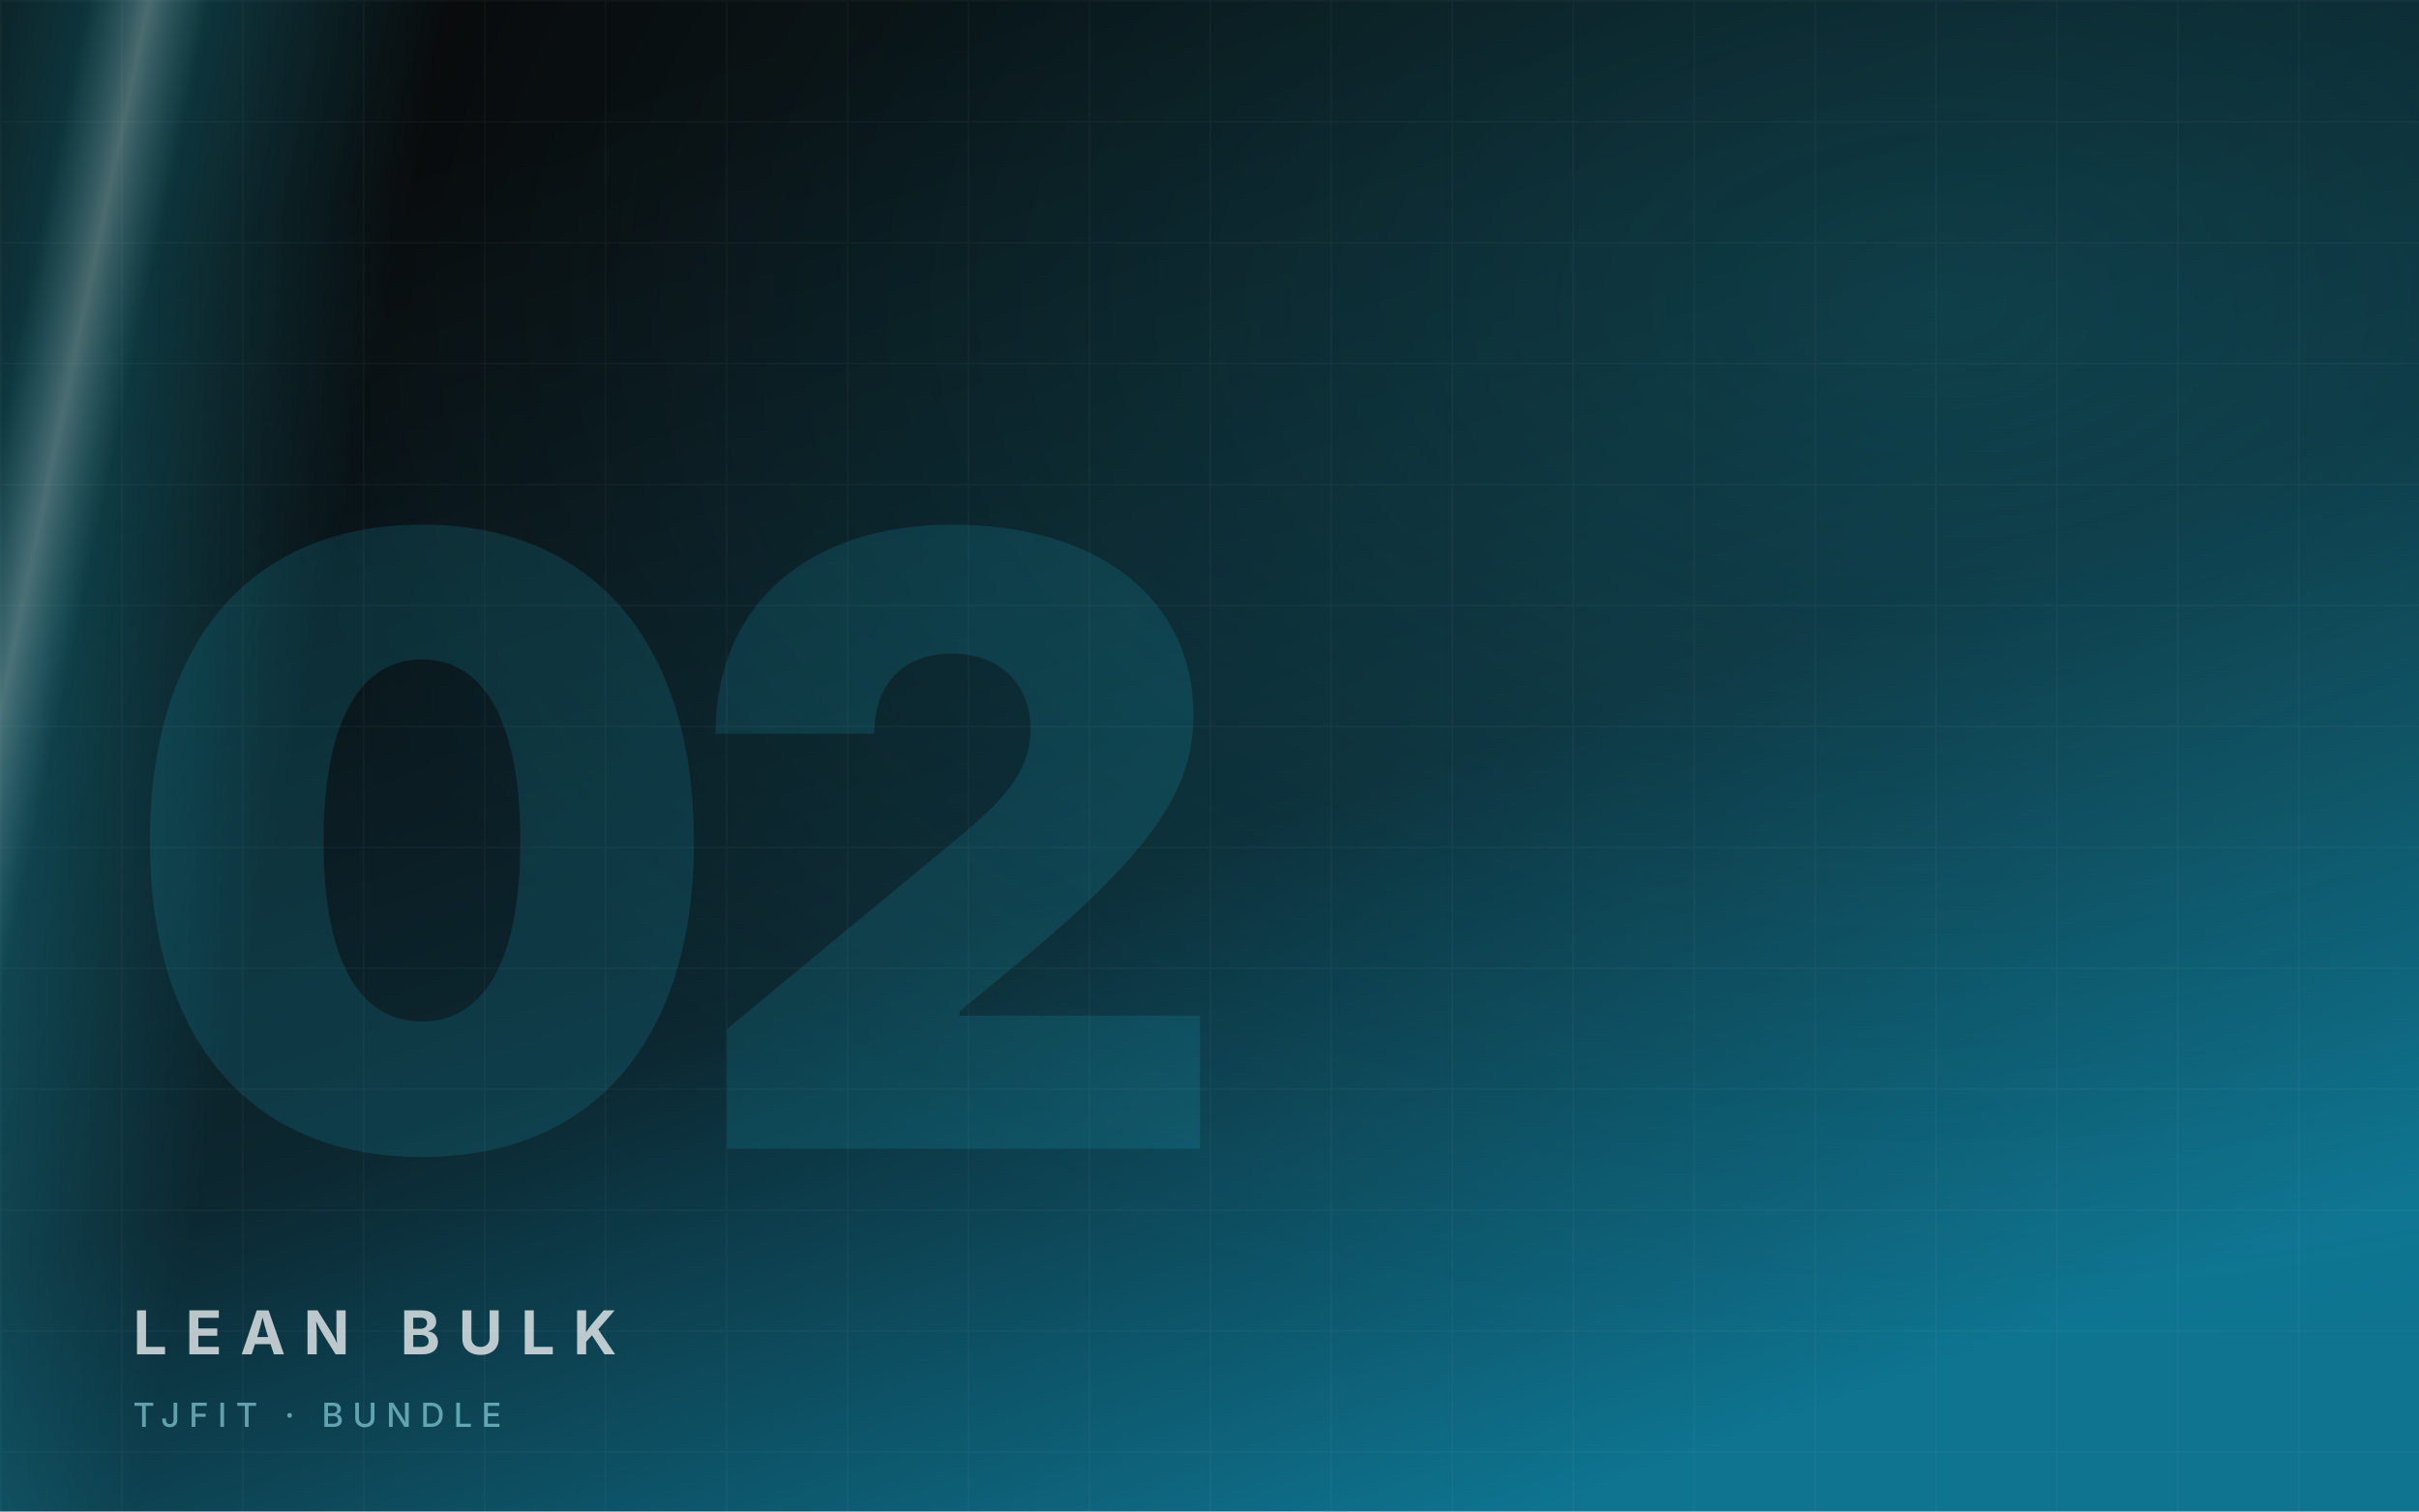
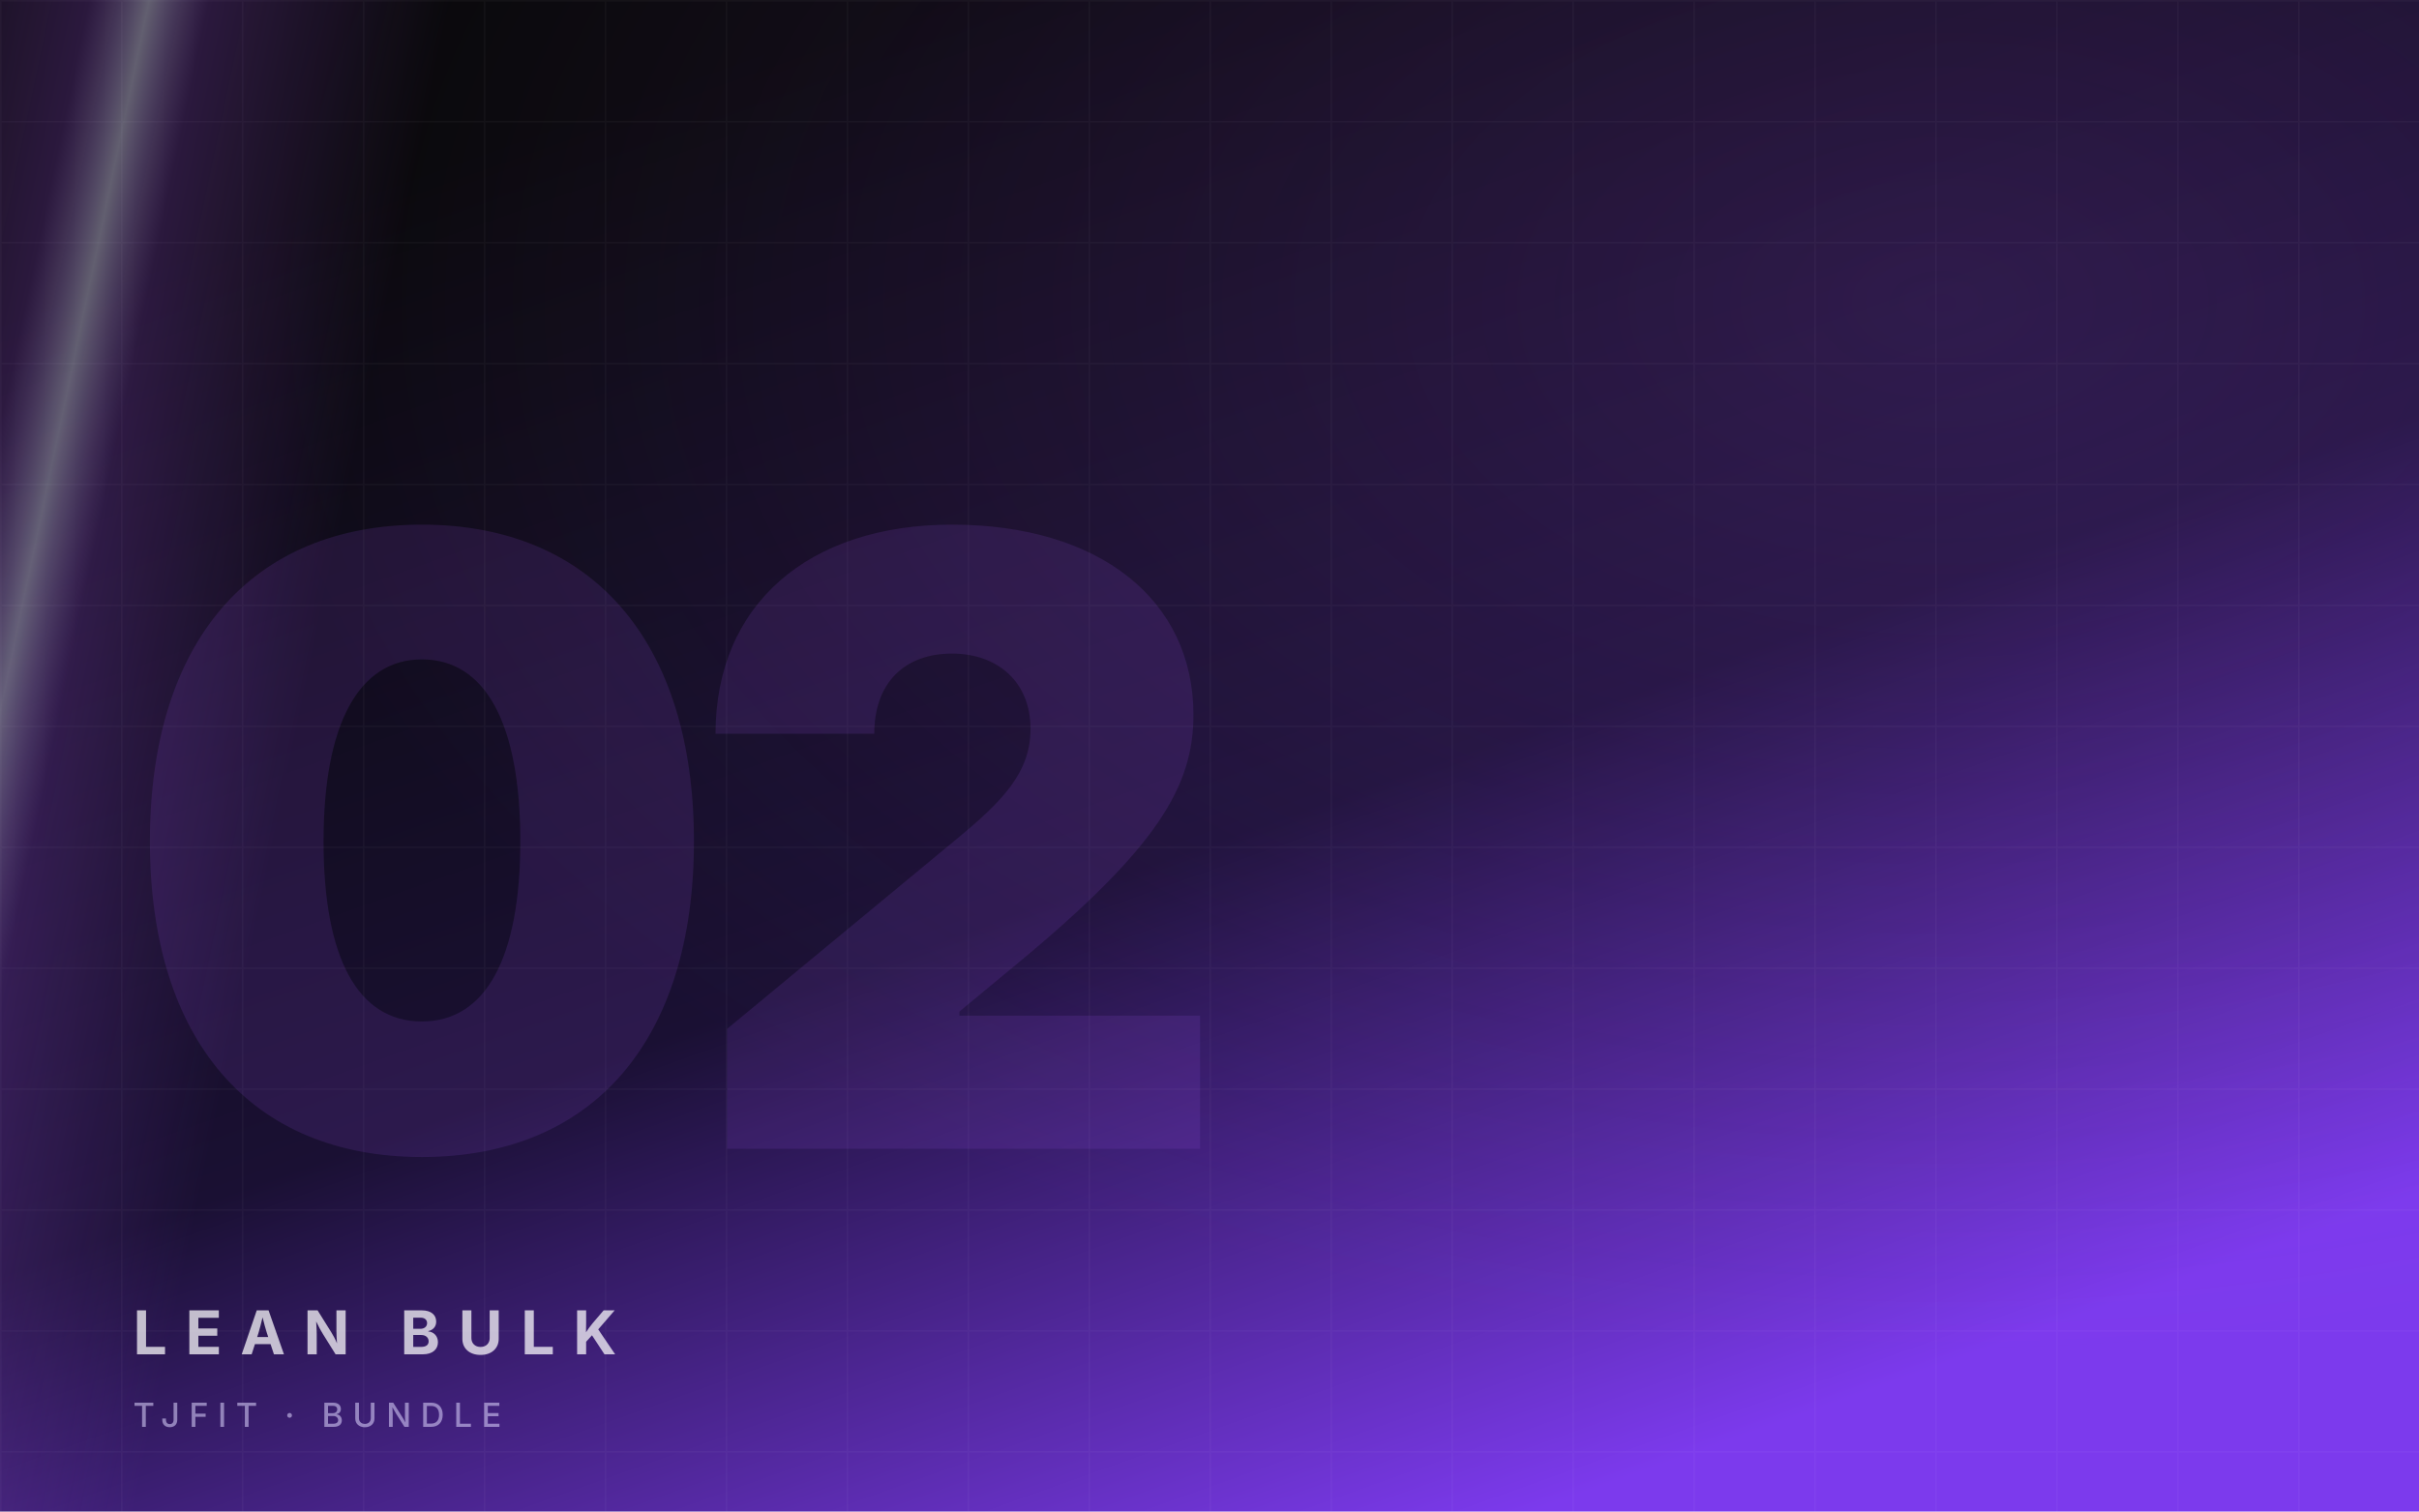
<svg xmlns="http://www.w3.org/2000/svg" viewBox="0 0 800 500" preserveAspectRatio="xMidYMid slice">
  <style>
    @keyframes tj-bundle-beam { 0% { transform: translateX(-1100px); } 100% { transform: translateX(2200px); } }
    @keyframes tj-bundle-numeral { 0%, 100% { opacity: 0.13; } 50% { opacity: 0.20; } }
    .tj-beam { animation: tj-bundle-beam 9s linear 1.8s infinite; }
    .tj-numeral { animation: tj-bundle-numeral 4.5s ease-in-out infinite; }
    @media (prefers-reduced-motion: reduce) {
      .tj-beam, .tj-numeral { animation: none; }
      .tj-beam { display: none; }
    }
  </style>
  <defs>
    <linearGradient id="g" x1="0.250" y1="0.067" x2="0.750" y2="0.933">
      <stop offset="0" stop-color="#080809" />
-       <stop offset="0.55" stop-color="#0c2730" />
-       <stop offset="1" stop-color="#0e7490" />
+       <stop offset="0.55" stop-color="#1a1033" />
+       <stop offset="1" stop-color="#7c3aed" />
    </linearGradient>
    <radialGradient id="glow" cx="0.8" cy="0.2" r="0.7">
-       <stop offset="0" stop-color="rgba(34,211,238,0.18)" />
-       <stop offset="1" stop-color="rgba(34,211,238,0)" />
+       <stop offset="0" stop-color="rgba(168,85,247,0.18)" />
+       <stop offset="1" stop-color="rgba(168,85,247,0)" />
    </radialGradient>
    <linearGradient id="beam" x1="0" y1="0" x2="1" y2="0">
-       <stop offset="0" stop-color="rgba(34,211,238,0)" />
-       <stop offset="0.4" stop-color="rgba(34,211,238,0.22)" />
-       <stop offset="0.5" stop-color="rgba(165,243,252,0.42)" />
-       <stop offset="0.6" stop-color="rgba(34,211,238,0.22)" />
-       <stop offset="1" stop-color="rgba(34,211,238,0)" />
+       <stop offset="0" stop-color="rgba(168,85,247,0)" />
+       <stop offset="0.4" stop-color="rgba(168,85,247,0.22)" />
+       <stop offset="0.5" stop-color="rgba(221,214,254,0.42)" />
+       <stop offset="0.6" stop-color="rgba(168,85,247,0.22)" />
+       <stop offset="1" stop-color="rgba(168,85,247,0)" />
    </linearGradient>
    <pattern id="grid" width="40" height="40" patternUnits="userSpaceOnUse">
      <path d="M 40 0 L 0 0 0 40" fill="none" stroke="rgba(255,255,255,0.035)" stroke-width="1" />
    </pattern>
  </defs>
  <rect width="800" height="500" fill="url(#g)" />
  <rect width="800" height="500" fill="url(#glow)" />
  <rect width="800" height="500" fill="url(#grid)" />
  <g class="tj-beam" transform="skewX(-12)">
    <rect x="-50" y="0" width="200" height="500" fill="url(#beam)" />
  </g>
-   <text class="tj-numeral" x="40" y="380" font-family="system-ui,-apple-system,sans-serif" font-weight="900" font-size="280" fill="rgba(34,211,238,0.13)" letter-spacing="-12">02</text>
+   <text class="tj-numeral" x="40" y="380" font-family="system-ui,-apple-system,sans-serif" font-weight="900" font-size="280" fill="rgba(168,85,247,0.13)" letter-spacing="-12">02</text>
  <text x="44" y="448" font-family="system-ui,-apple-system,sans-serif" font-weight="700" font-size="20" fill="rgba(255,255,255,0.72)" letter-spacing="6">LEAN BULK</text>
-   <text x="44" y="472" font-family="system-ui,-apple-system,sans-serif" font-weight="500" font-size="11" fill="rgba(165,243,252,0.55)" letter-spacing="3">TJFIT · BUNDLE</text>
+   <text x="44" y="472" font-family="system-ui,-apple-system,sans-serif" font-weight="500" font-size="11" fill="rgba(221,214,254,0.55)" letter-spacing="3">TJFIT · BUNDLE</text>
</svg>
